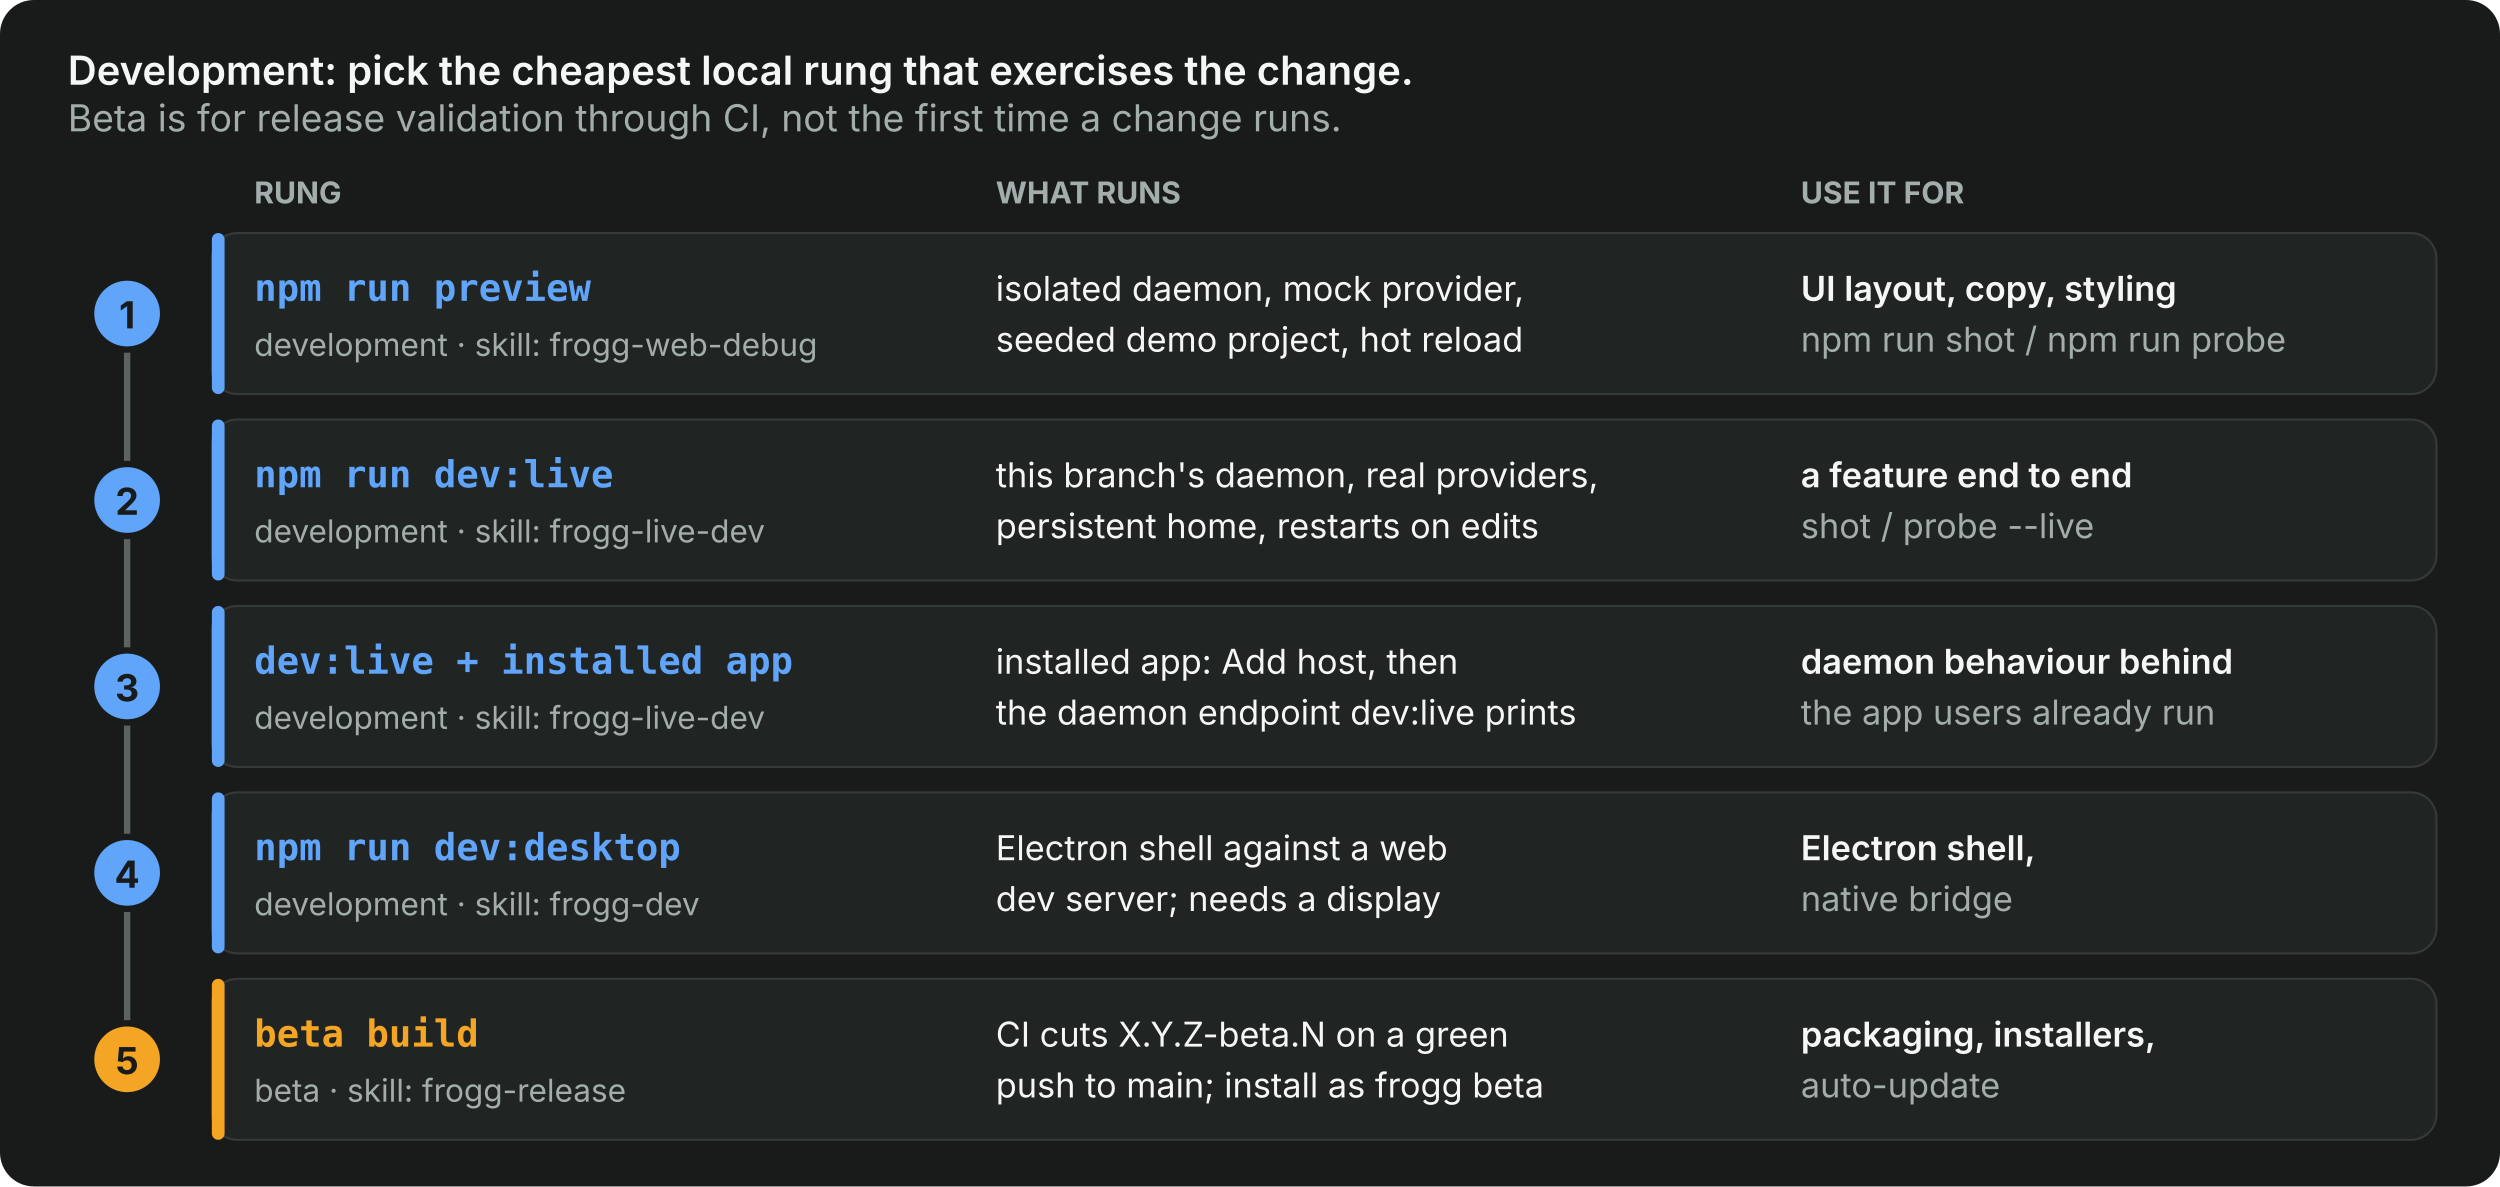
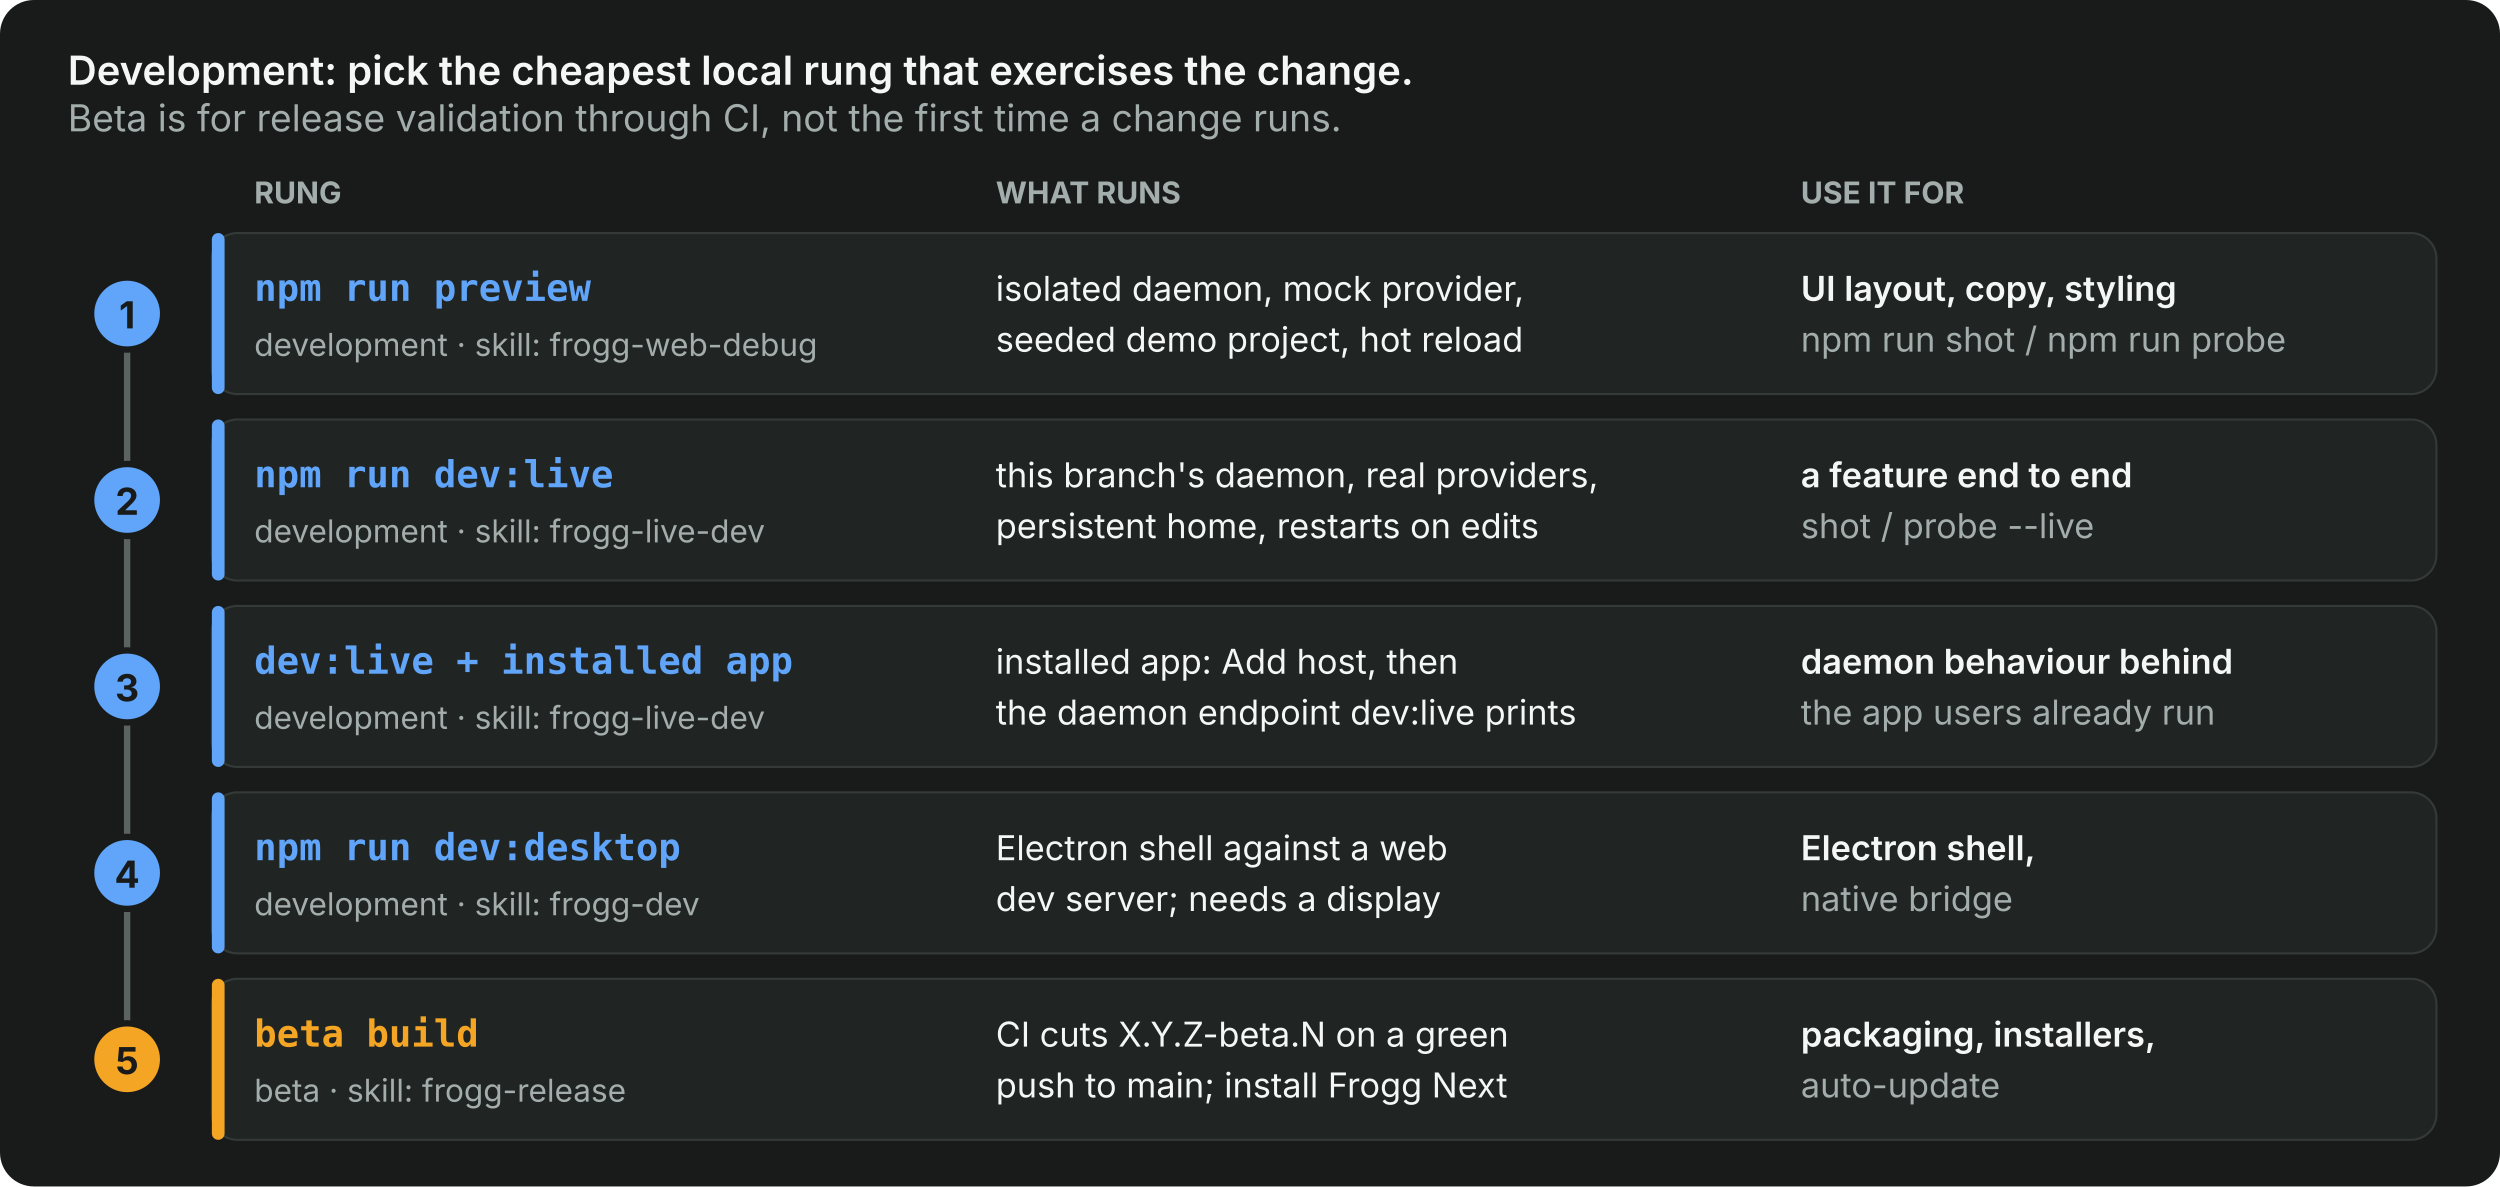
<svg xmlns="http://www.w3.org/2000/svg" width="1180" height="560" viewBox="0 0 1180 560" font-family="Inter, 'Segoe UI', system-ui, -apple-system, Helvetica, Arial, sans-serif">
  <defs>
    <marker id="arrow-stable" viewBox="0 0 10 10" refX="9" refY="5" markerWidth="7" markerHeight="7" orient="auto-start-reverse">
      <path d="M0 0L10 5L0 10z" fill="#4cc38a" />
    </marker>
    <marker id="arrow-beta" viewBox="0 0 10 10" refX="9" refY="5" markerWidth="7" markerHeight="7" orient="auto-start-reverse">
      <path d="M0 0L10 5L0 10z" fill="#f5a524" />
    </marker>
    <marker id="arrow-dev" viewBox="0 0 10 10" refX="9" refY="5" markerWidth="7" markerHeight="7" orient="auto-start-reverse">
      <path d="M0 0L10 5L0 10z" fill="#60a5fa" />
    </marker>
    <marker id="arrow-upstream" viewBox="0 0 10 10" refX="9" refY="5" markerWidth="7" markerHeight="7" orient="auto-start-reverse">
      <path d="M0 0L10 5L0 10z" fill="#a78bfa" />
    </marker>
    <marker id="arrow-backport" viewBox="0 0 10 10" refX="9" refY="5" markerWidth="7" markerHeight="7" orient="auto-start-reverse">
      <path d="M0 0L10 5L0 10z" fill="#e0a95b" />
    </marker>
    <marker id="arrow-muted" viewBox="0 0 10 10" refX="9" refY="5" markerWidth="7" markerHeight="7" orient="auto-start-reverse">
      <path d="M0 0L10 5L0 10z" fill="#a3adab" />
    </marker>
    <marker id="arrow-danger" viewBox="0 0 10 10" refX="9" refY="5" markerWidth="7" markerHeight="7" orient="auto-start-reverse">
      <path d="M0 0L10 5L0 10z" fill="#f87171" />
    </marker>
  </defs>
  <rect width="1180" height="560" rx="16" fill="#181b1a" />
  <text x="32" y="40" font-size="18.9" font-weight="600" fill="#f4f7f6" text-anchor="start">Development: pick the cheapest local rung that exercises the change.</text>
  <text x="32" y="62" font-size="17.6" font-weight="400" fill="#a3adab" text-anchor="start">Beta is for release validation through CI, not the first time a change runs.</text>
  <text x="120" y="96" font-size="14.2" font-weight="700" fill="#a3adab" text-anchor="start">RUNG</text>
  <text x="470" y="96" font-size="14.2" font-weight="700" fill="#a3adab" text-anchor="start">WHAT RUNS</text>
  <text x="850" y="96" font-size="14.2" font-weight="700" fill="#a3adab" text-anchor="start">USE IT FOR</text>
  <line x1="60" y1="148" x2="60" y2="500" stroke="#5b6462" stroke-width="3" />
  <rect x="100" y="110" width="1050" height="76" rx="12" fill="#202423" fill-opacity="1" stroke="#343a38" />
  <rect x="100" y="110" width="6" height="76" rx="3" fill="#60a5fa" />
  <circle cx="60" cy="148" r="17" fill="#60a5fa" stroke="#181b1a" stroke-width="3" />
  <text x="60" y="155" font-size="17.6" font-weight="700" fill="#181b1a" text-anchor="middle">1</text>
  <text x="120" y="142" font-size="17.6" font-weight="700" fill="#60a5fa" font-family="'JetBrains Mono', 'SFMono-Regular', Menlo, Consolas, monospace">npm run preview</text>
  <text x="120" y="168" font-size="14.9" font-weight="400" fill="#a3adab">development · skill: frogg-web-debug</text>
  <text x="470" y="142" font-size="16.2" font-weight="400" fill="#f4f7f6">isolated daemon, mock provider,</text>
  <text x="470" y="166" font-size="16.2" font-weight="400" fill="#f4f7f6">seeded demo project, hot reload</text>
  <text x="850" y="142" font-size="16.2" font-weight="600" fill="#f4f7f6">UI layout, copy, styling</text>
  <text x="850" y="166" font-size="16.2" font-weight="400" fill="#a3adab">npm run shot / npm run probe</text>
  <rect x="100" y="198" width="1050" height="76" rx="12" fill="#202423" fill-opacity="1" stroke="#343a38" />
  <rect x="100" y="198" width="6" height="76" rx="3" fill="#60a5fa" />
  <circle cx="60" cy="236" r="17" fill="#60a5fa" stroke="#181b1a" stroke-width="3" />
  <text x="60" y="243" font-size="17.6" font-weight="700" fill="#181b1a" text-anchor="middle">2</text>
  <text x="120" y="230" font-size="17.6" font-weight="700" fill="#60a5fa" font-family="'JetBrains Mono', 'SFMono-Regular', Menlo, Consolas, monospace">npm run dev:live</text>
  <text x="120" y="256" font-size="14.9" font-weight="400" fill="#a3adab">development · skill: frogg-live-dev</text>
  <text x="470" y="230" font-size="16.2" font-weight="400" fill="#f4f7f6">this branch's daemon, real providers,</text>
  <text x="470" y="254" font-size="16.2" font-weight="400" fill="#f4f7f6">persistent home, restarts on edits</text>
  <text x="850" y="230" font-size="16.2" font-weight="600" fill="#f4f7f6">a feature end to end</text>
  <text x="850" y="254" font-size="16.2" font-weight="400" fill="#a3adab">shot / probe --live</text>
  <rect x="100" y="286" width="1050" height="76" rx="12" fill="#202423" fill-opacity="1" stroke="#343a38" />
  <rect x="100" y="286" width="6" height="76" rx="3" fill="#60a5fa" />
  <circle cx="60" cy="324" r="17" fill="#60a5fa" stroke="#181b1a" stroke-width="3" />
  <text x="60" y="331" font-size="17.6" font-weight="700" fill="#181b1a" text-anchor="middle">3</text>
  <text x="120" y="318" font-size="17.6" font-weight="700" fill="#60a5fa" font-family="'JetBrains Mono', 'SFMono-Regular', Menlo, Consolas, monospace">dev:live + installed app</text>
  <text x="120" y="344" font-size="14.9" font-weight="400" fill="#a3adab">development · skill: frogg-live-dev</text>
  <text x="470" y="318" font-size="16.2" font-weight="400" fill="#f4f7f6">installed app: Add host, then</text>
  <text x="470" y="342" font-size="16.2" font-weight="400" fill="#f4f7f6">the daemon endpoint dev:live prints</text>
  <text x="850" y="318" font-size="16.2" font-weight="600" fill="#f4f7f6">daemon behaviour behind</text>
  <text x="850" y="342" font-size="16.2" font-weight="400" fill="#a3adab">the app users already run</text>
  <rect x="100" y="374" width="1050" height="76" rx="12" fill="#202423" fill-opacity="1" stroke="#343a38" />
  <rect x="100" y="374" width="6" height="76" rx="3" fill="#60a5fa" />
  <circle cx="60" cy="412" r="17" fill="#60a5fa" stroke="#181b1a" stroke-width="3" />
  <text x="60" y="419" font-size="17.6" font-weight="700" fill="#181b1a" text-anchor="middle">4</text>
  <text x="120" y="406" font-size="17.6" font-weight="700" fill="#60a5fa" font-family="'JetBrains Mono', 'SFMono-Regular', Menlo, Consolas, monospace">npm run dev:desktop</text>
  <text x="120" y="432" font-size="14.9" font-weight="400" fill="#a3adab">development · skill: frogg-dev</text>
  <text x="470" y="406" font-size="16.2" font-weight="400" fill="#f4f7f6">Electron shell against a web</text>
  <text x="470" y="430" font-size="16.2" font-weight="400" fill="#f4f7f6">dev server; needs a display</text>
  <text x="850" y="406" font-size="16.2" font-weight="600" fill="#f4f7f6">Electron shell,</text>
  <text x="850" y="430" font-size="16.2" font-weight="400" fill="#a3adab">native bridge</text>
  <rect x="100" y="462" width="1050" height="76" rx="12" fill="#202423" fill-opacity="1" stroke="#343a38" />
  <rect x="100" y="462" width="6" height="76" rx="3" fill="#f5a524" />
  <circle cx="60" cy="500" r="17" fill="#f5a524" stroke="#181b1a" stroke-width="3" />
  <text x="60" y="507" font-size="17.6" font-weight="700" fill="#181b1a" text-anchor="middle">5</text>
  <text x="120" y="494" font-size="17.6" font-weight="700" fill="#f5a524" font-family="'JetBrains Mono', 'SFMono-Regular', Menlo, Consolas, monospace">beta build</text>
  <text x="120" y="520" font-size="14.9" font-weight="400" fill="#a3adab">beta · skill: frogg-release</text>
  <text x="470" y="494" font-size="16.2" font-weight="400" fill="#f4f7f6">CI cuts X.Y.Z-beta.N on a green</text>
-   <text x="470" y="518" font-size="16.2" font-weight="400" fill="#f4f7f6">push to main; install as frogg beta</text>
+   <text x="470" y="518" font-size="16.2" font-weight="400" fill="#f4f7f6">push to main; install Frogg Next</text>
  <text x="850" y="494" font-size="16.2" font-weight="600" fill="#f4f7f6">packaging, installers,</text>
  <text x="850" y="518" font-size="16.2" font-weight="400" fill="#a3adab">auto-update</text>
</svg>
